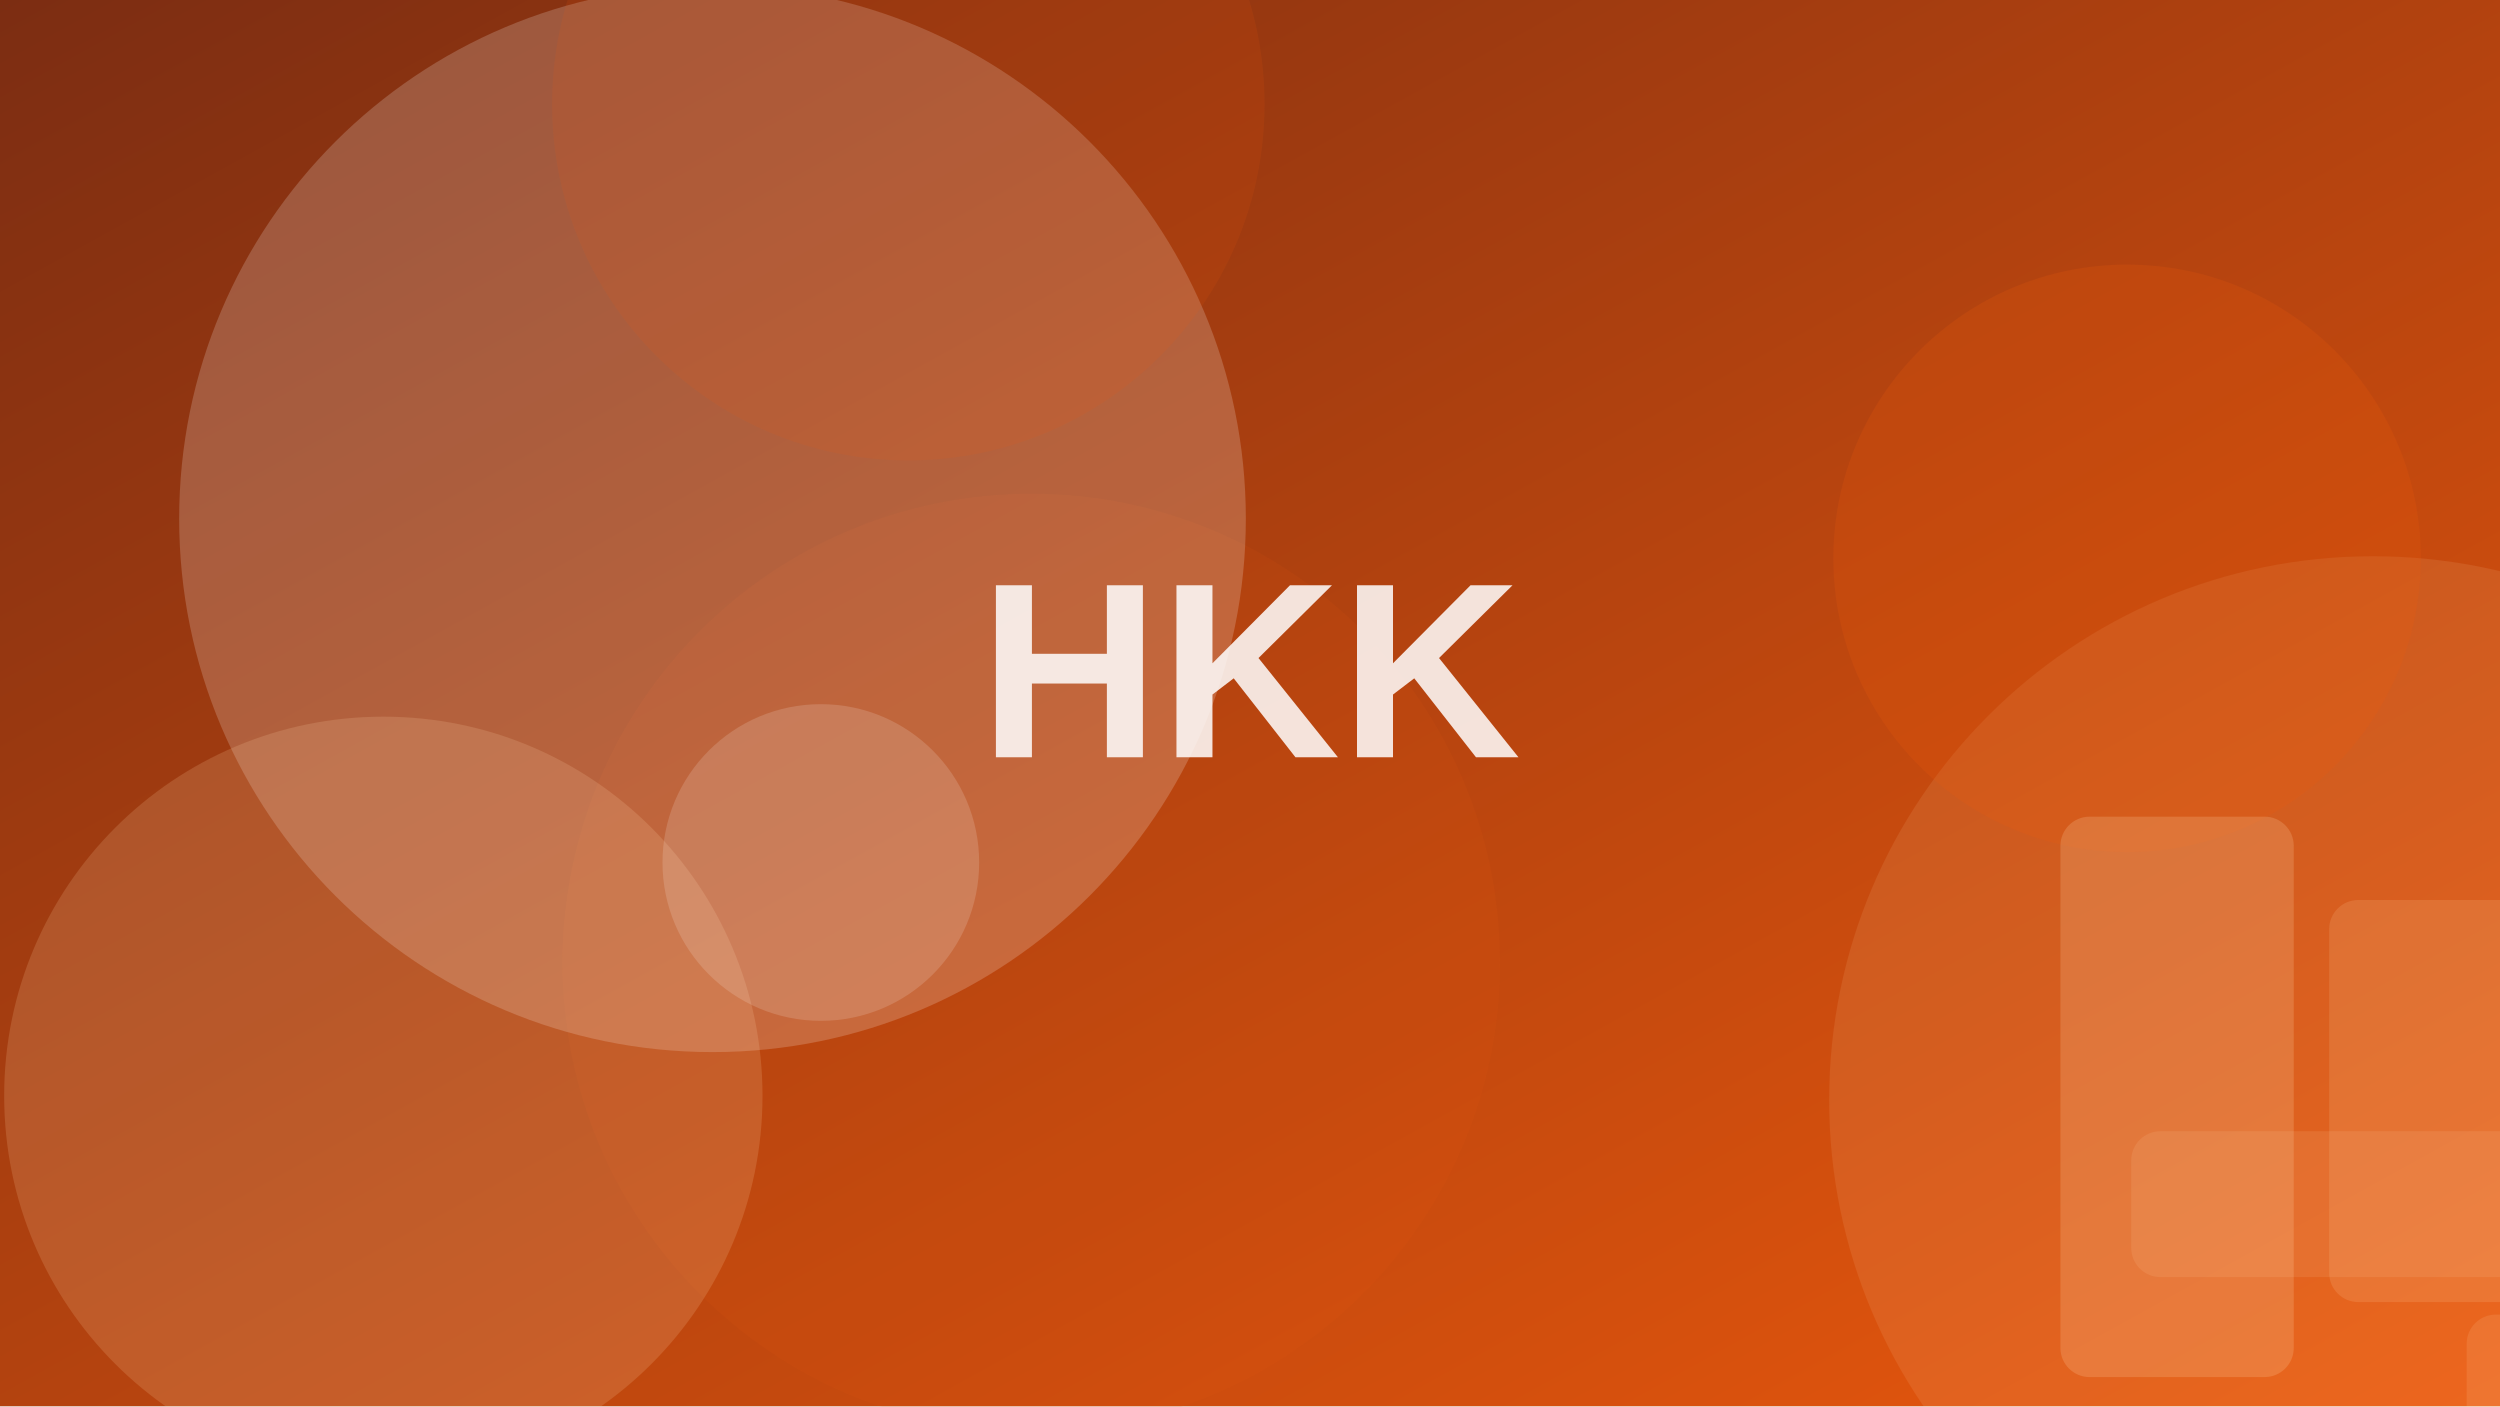
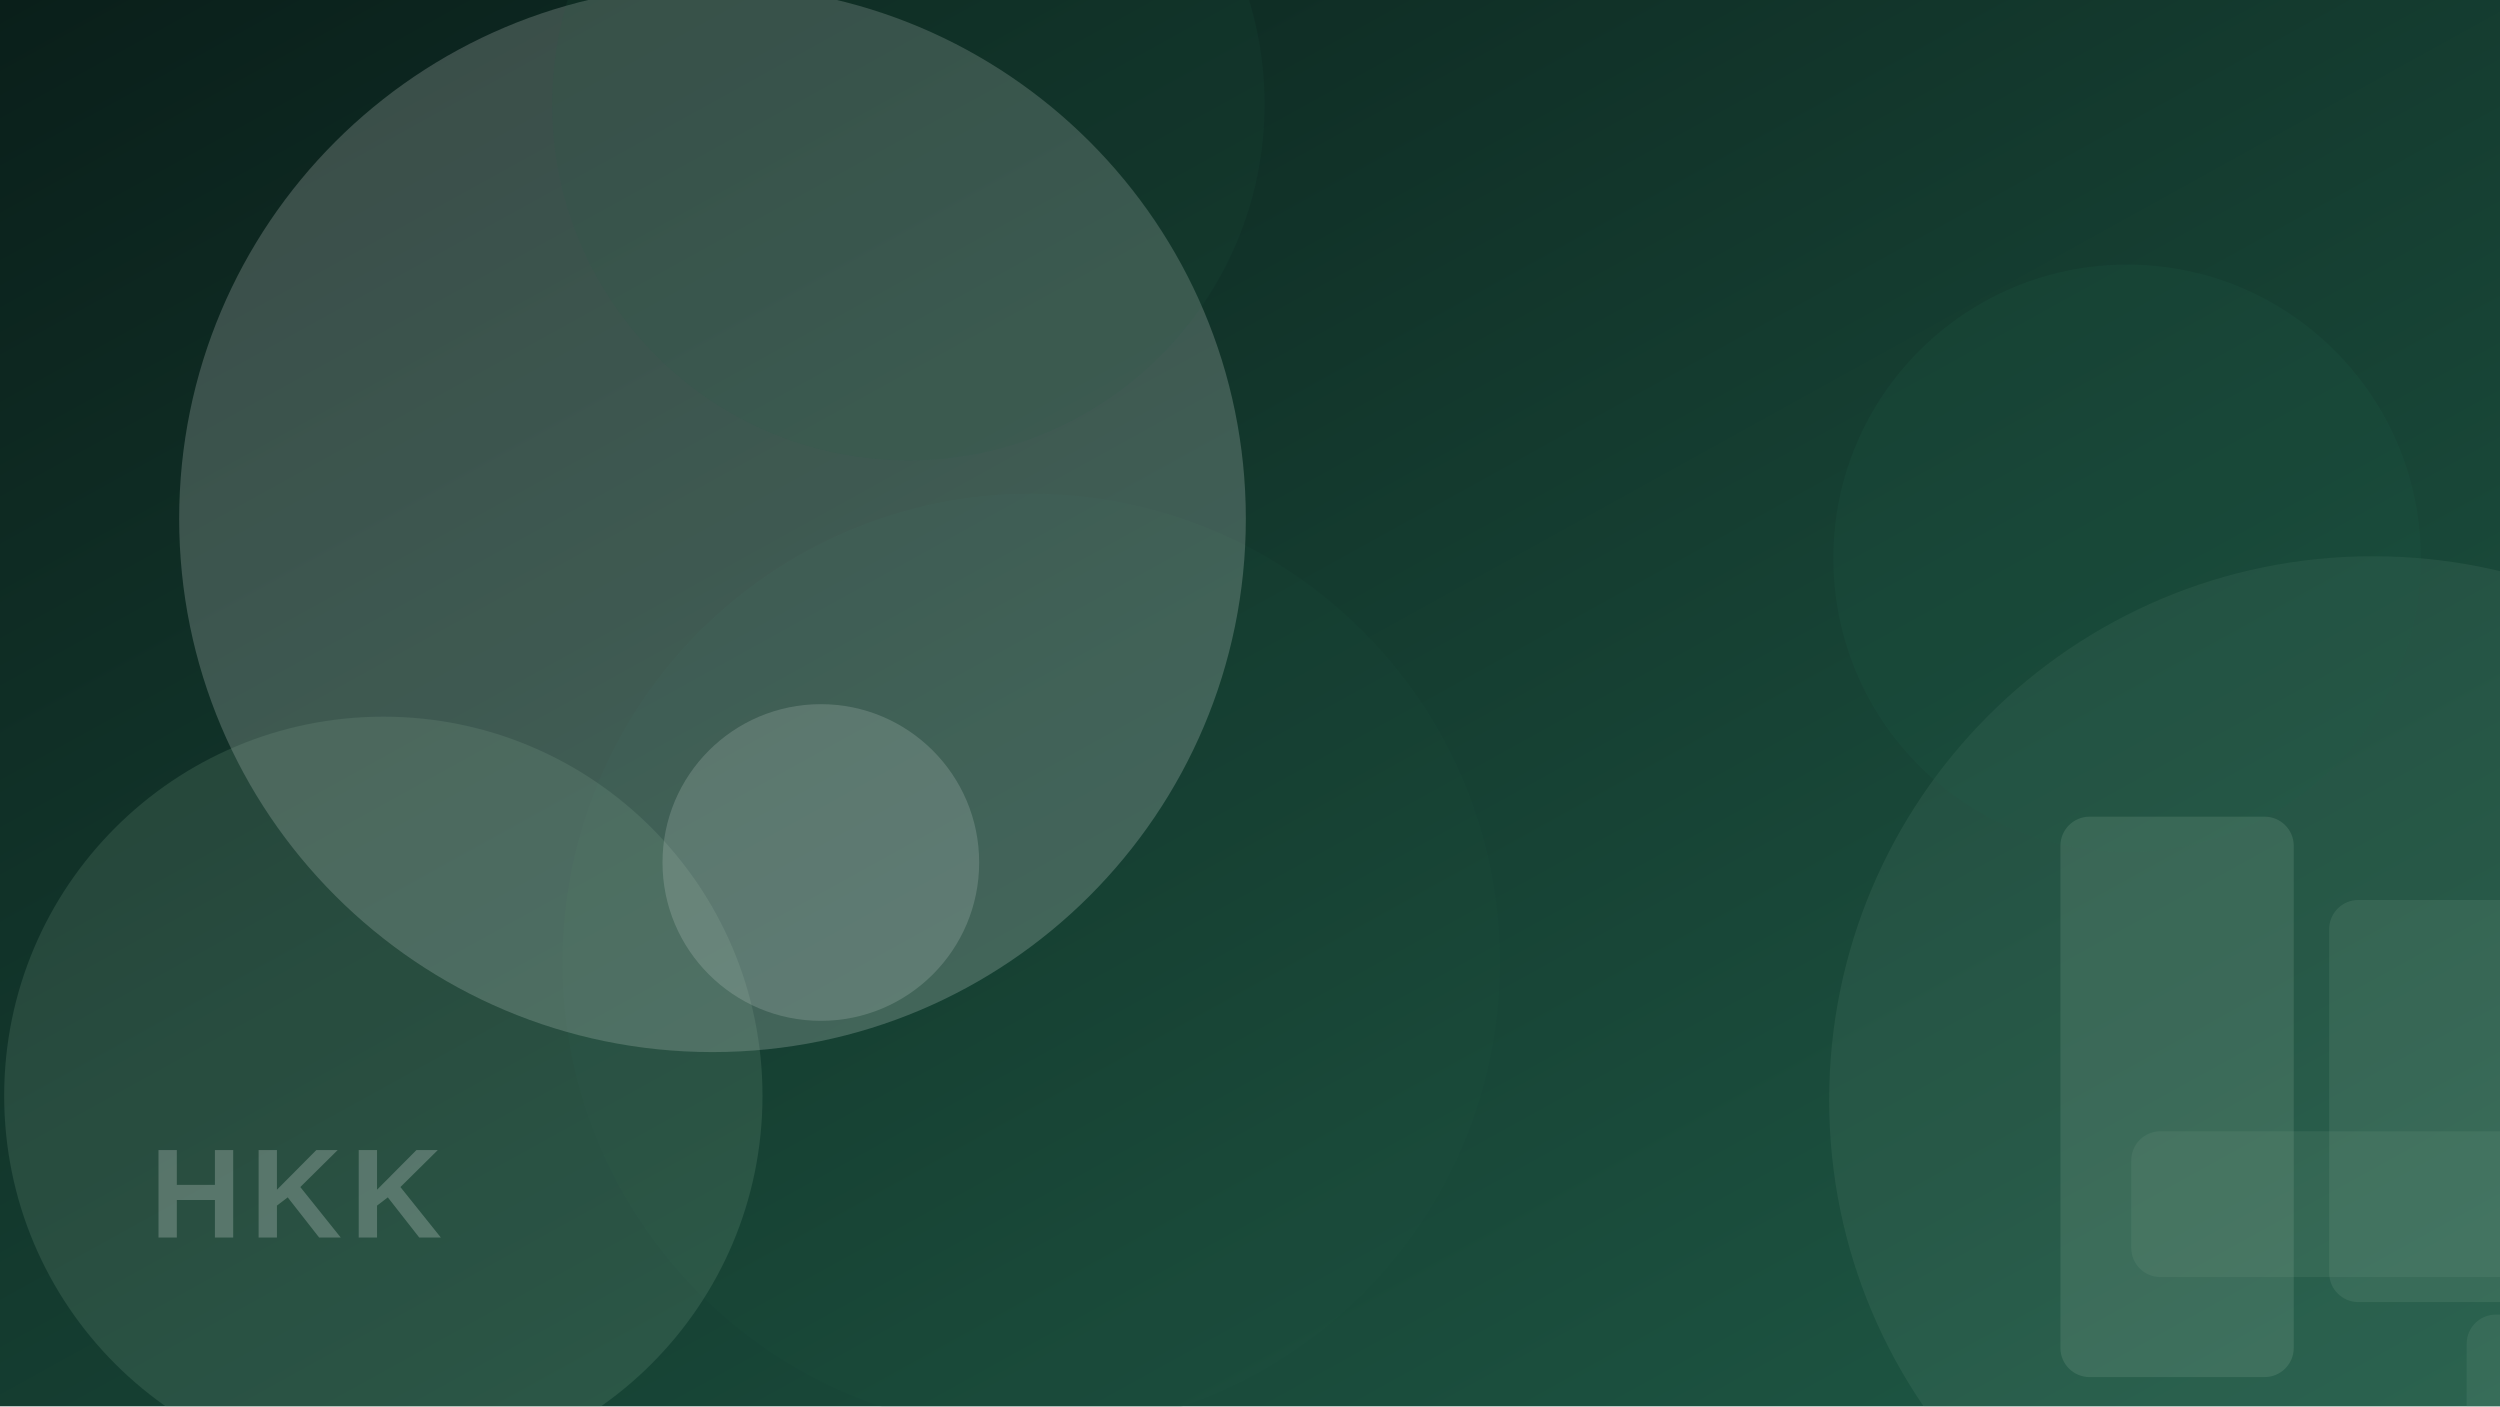
<svg xmlns="http://www.w3.org/2000/svg" viewBox="0 0 1200 675" width="1200" height="675" role="img" aria-label="HUT Kemerdekaan RI ke-81 5">
  <defs>
    <linearGradient id="g" x1="0" y1="0" x2="1" y2="1">
-       <stop offset="0%" stop-color="#7c2d12" />
-       <stop offset="100%" stop-color="#ea580c" />
+       <stop offset="0%" stop-color="#0a1f1a" />
+       <stop offset="100%" stop-color="#1f5a46" />
    </linearGradient>
  </defs>
  <rect width="1200" height="675" fill="url(#g)" />
-   <circle cx="495" cy="462" r="225" fill="#ea580c" opacity="0.09" />
-   <circle cx="1139" cy="528" r="261" fill="#fed7aa" opacity="0.11" />
+   <circle cx="495" cy="462" r="225" fill="#1f5a46" opacity="0.09" />
+   <circle cx="1139" cy="528" r="261" fill="#8db09a" opacity="0.11" />
  <circle cx="342" cy="249" r="256" fill="#ffffff" opacity="0.19" />
-   <circle cx="1021" cy="268" r="141" fill="#ea580c" opacity="0.20" />
-   <circle cx="184" cy="526" r="182" fill="#fed7aa" opacity="0.17" />
+   <circle cx="1021" cy="268" r="141" fill="#1f5a46" opacity="0.20" />
+   <circle cx="184" cy="526" r="182" fill="#8db09a" opacity="0.17" />
  <circle cx="394" cy="414" r="76" fill="#ffffff" opacity="0.15" />
-   <circle cx="436" cy="50" r="171" fill="#ea580c" opacity="0.12" />
-   <rect x="1184" y="631" width="205" height="116" rx="14" fill="#fed7aa" opacity="0.13" />
-   <rect x="1118" y="432" width="224" height="193" rx="14" fill="#fed7aa" opacity="0.15" />
-   <rect x="989" y="392" width="112" height="269" rx="14" fill="#fed7aa" opacity="0.20" />
-   <rect x="1023" y="543" width="278" height="70" rx="14" fill="#fed7aa" opacity="0.12" />
-   <text x="600" y="363.5" text-anchor="middle" font-family="Segoe UI, Arial, sans-serif" font-size="120" font-weight="700" fill="#ffffff" opacity="0.85">HKK</text>
+   <circle cx="436" cy="50" r="171" fill="#1f5a46" opacity="0.12" />
+   <rect x="1184" y="631" width="205" height="116" rx="14" fill="#8db09a" opacity="0.13" />
+   <rect x="1118" y="432" width="224" height="193" rx="14" fill="#8db09a" opacity="0.15" />
+   <rect x="989" y="392" width="112" height="269" rx="14" fill="#8db09a" opacity="0.20" />
+   <rect x="1023" y="543" width="278" height="70" rx="14" fill="#8db09a" opacity="0.12" />
+   <text x="72" y="594" font-family="Segoe UI, Arial, sans-serif" font-size="61" font-weight="700" letter-spacing="4" fill="#ffffff" opacity="0.22">HKK</text>
</svg>
